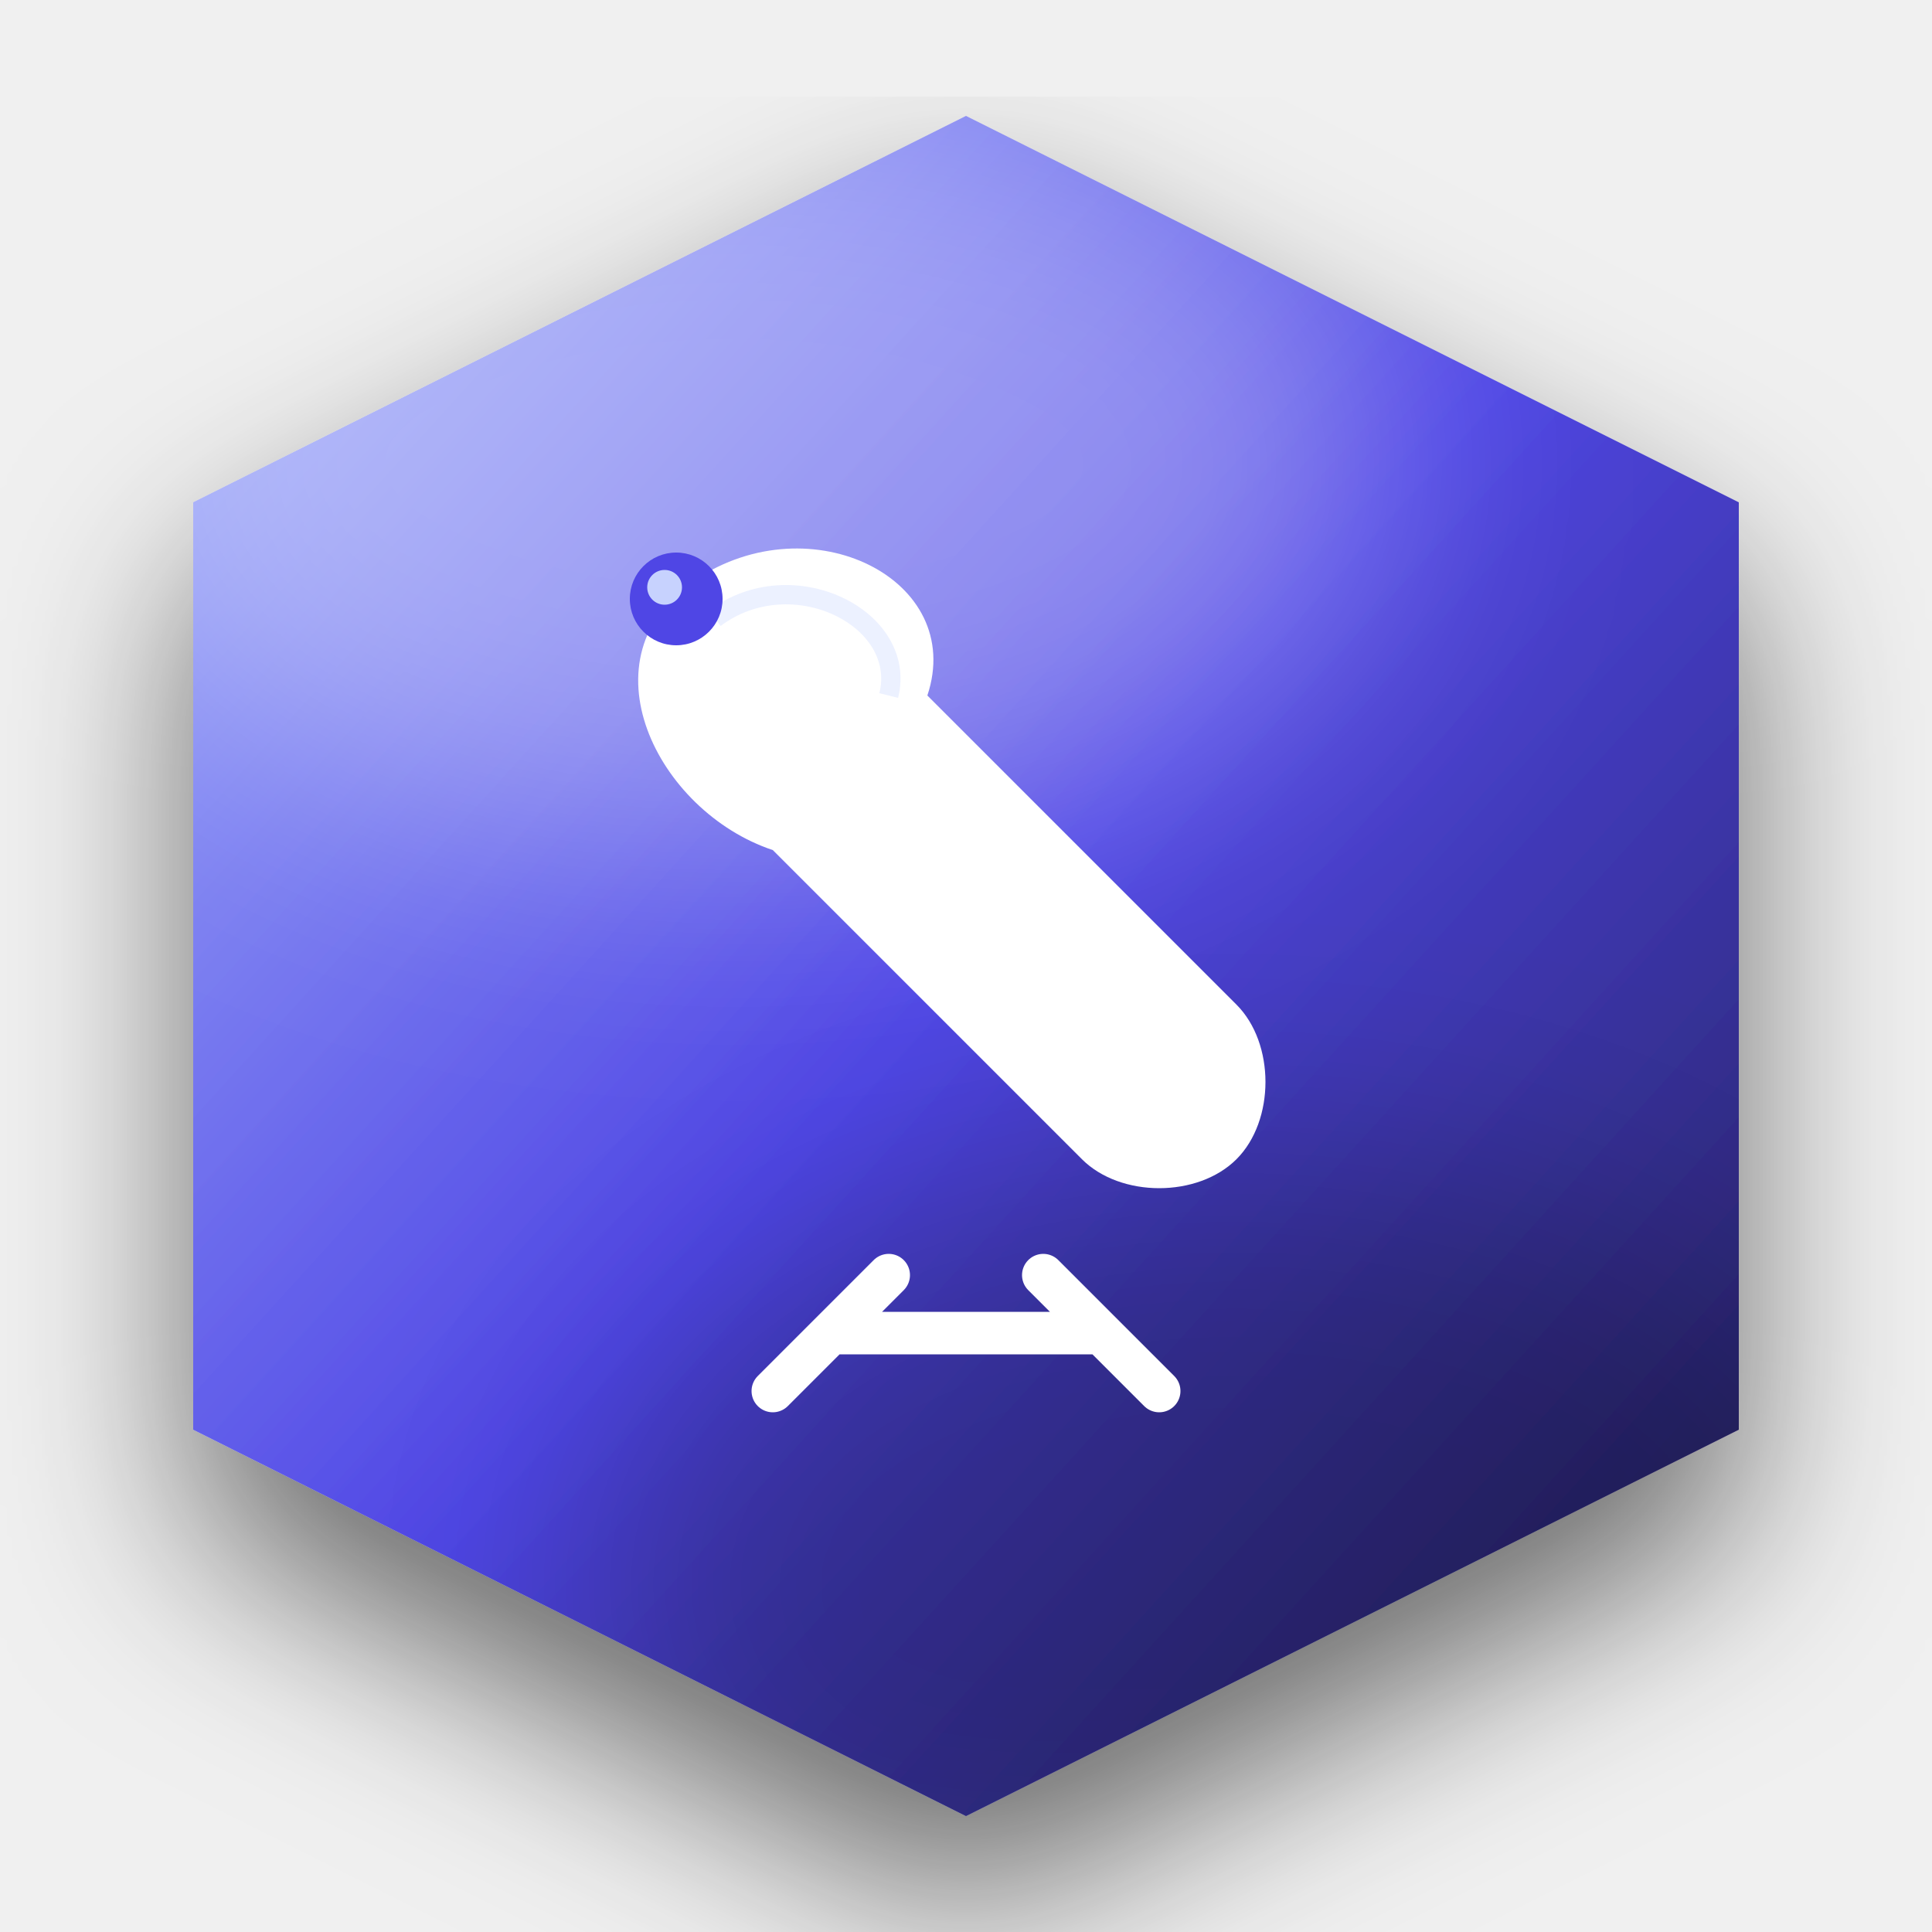
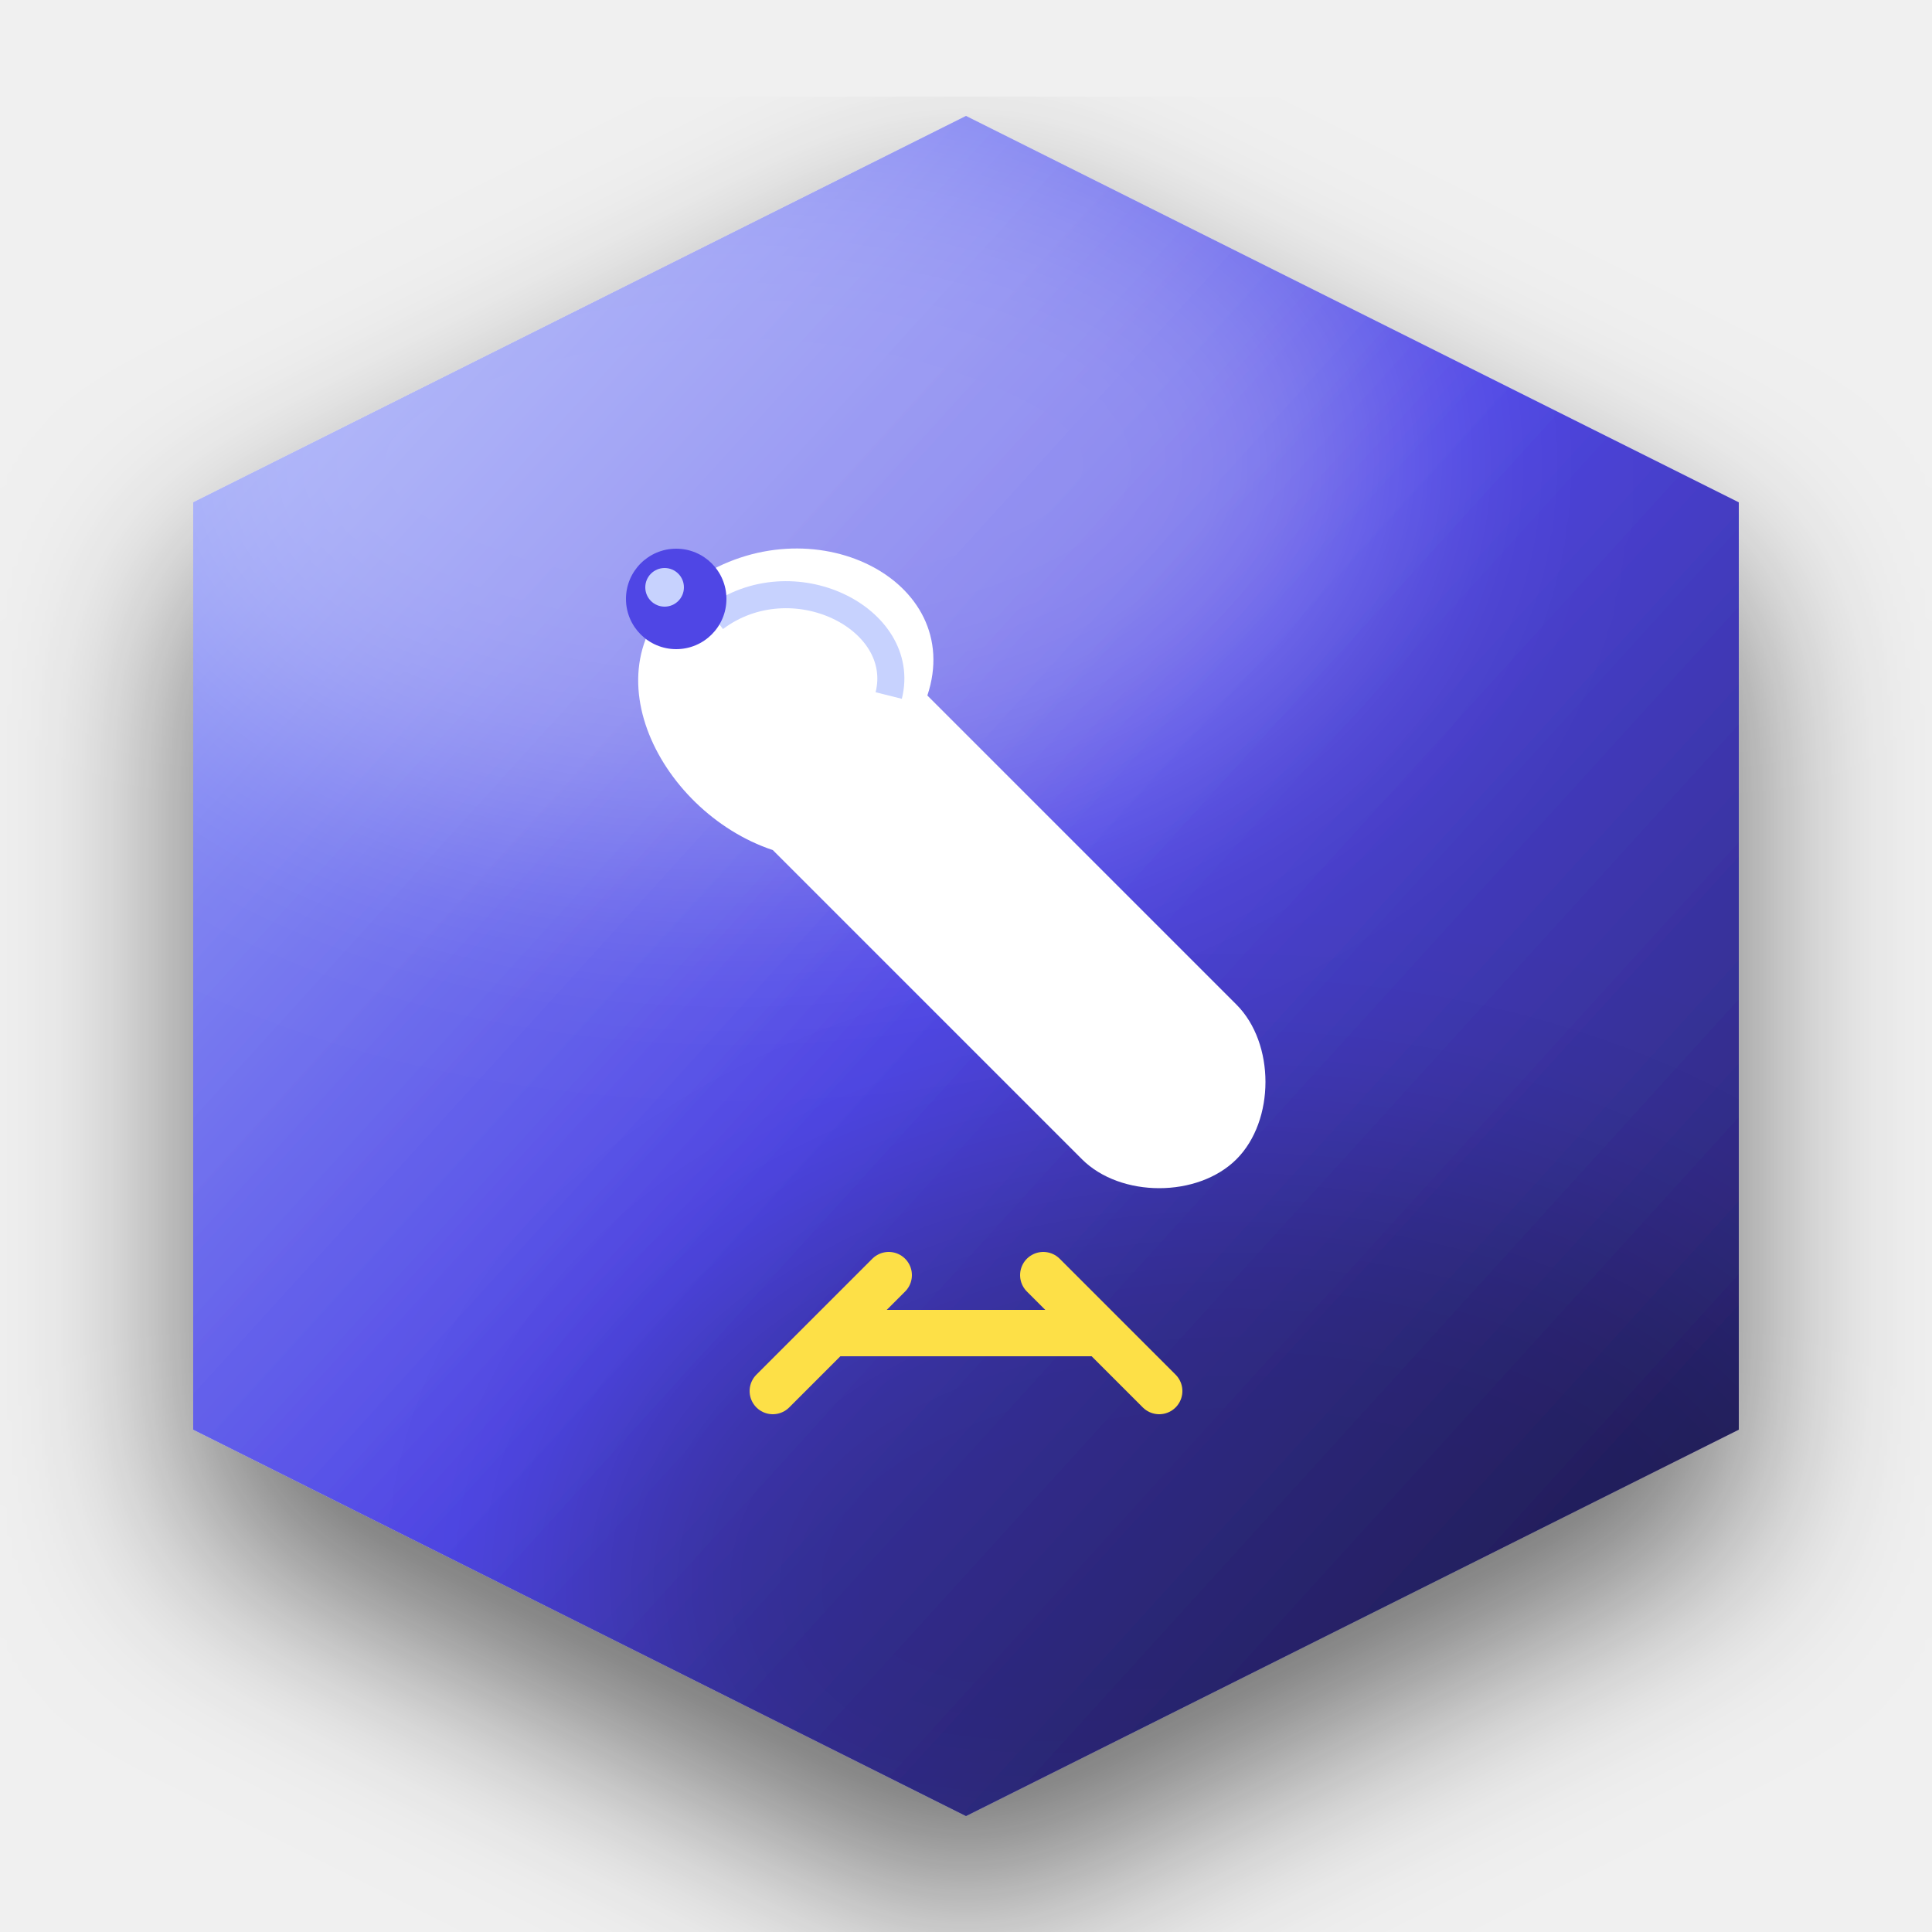
<svg xmlns="http://www.w3.org/2000/svg" viewBox="0 0 100 100" width="24" height="24">
  <defs>
    <linearGradient id="bg-activedev" x1="0%" y1="0%" x2="100%" y2="100%">
      <stop offset="0%" stop-color="#a5b4fc" />
      <stop offset="50%" stop-color="#4f46e5" />
      <stop offset="100%" stop-color="#1e1b4b" />
    </linearGradient>
    <filter id="shadow-activedev" x="-20%" y="-20%" width="140%" height="140%">
      <feDropShadow dx="0" dy="5" stdDeviation="5" flood-color="#000" flood-opacity="0.55" />
    </filter>
    <clipPath id="clip-activedev">
      <polygon points="50,6 90,26 90,74 50,94 10,74 10,26" />
    </clipPath>
    <filter id="soft-activedev" x="-50%" y="-50%" width="200%" height="200%">
      <feGaussianBlur stdDeviation="6" />
    </filter>
  </defs>
  <polygon filter="url(#shadow-activedev)" fill="url(#bg-activedev)" points="50,6 90,26 90,74 50,94 10,74 10,26" />
  <g clip-path="url(#clip-activedev)">
    <ellipse cx="38" cy="24" rx="34" ry="20" fill="#ffffff" opacity="0.3" filter="url(#soft-activedev)" />
    <ellipse cx="64" cy="82" rx="34" ry="22" fill="#000000" opacity="0.22" filter="url(#soft-activedev)" />
  </g>
  <g transform="translate(50,50)">
    <path d="M-14 -20 C-8 -24 0 -20 -2 -14 L14 2 C16 4 16 8 14 10 C12 12 8 12 6 10 L-10 -6 C-16 -8 -20 -16 -14 -20 Z" fill="#ffffff" />
-     <path d="M-13 -18 C-9 -21 -3 -18 -4 -14" stroke="#e0e7ff" stroke-width="1" opacity="0.6" fill="none" />
-     <circle cx="-15" cy="-19" r="2.4" fill="#4f46e5" />
-     <circle cx="-15.6" cy="-19.6" r="0.9" fill="#c7d2fe" />
-     <path d="M-4 16 L-10 22 M4 16 L10 22 M-7 19 L7 19" stroke="#ffffff" stroke-width="2.2" fill="none" stroke-linecap="round" />
+     <path d="M-13 -18 C-9 -21 -3 -18 -4 -14" stroke="#c7d2fe" stroke-width="1.4" fill="none" />
+     <circle cx="-15" cy="-19" r="2.6" fill="#4f46e5" />
+     <circle cx="-15.6" cy="-19.6" r="1" fill="#c7d2fe" />
+     <path d="M-4 16 L-10 22 M4 16 L10 22 M-7 19 L7 19" stroke="#fde047" stroke-width="2.4" fill="none" stroke-linecap="round" />
  </g>
</svg>
